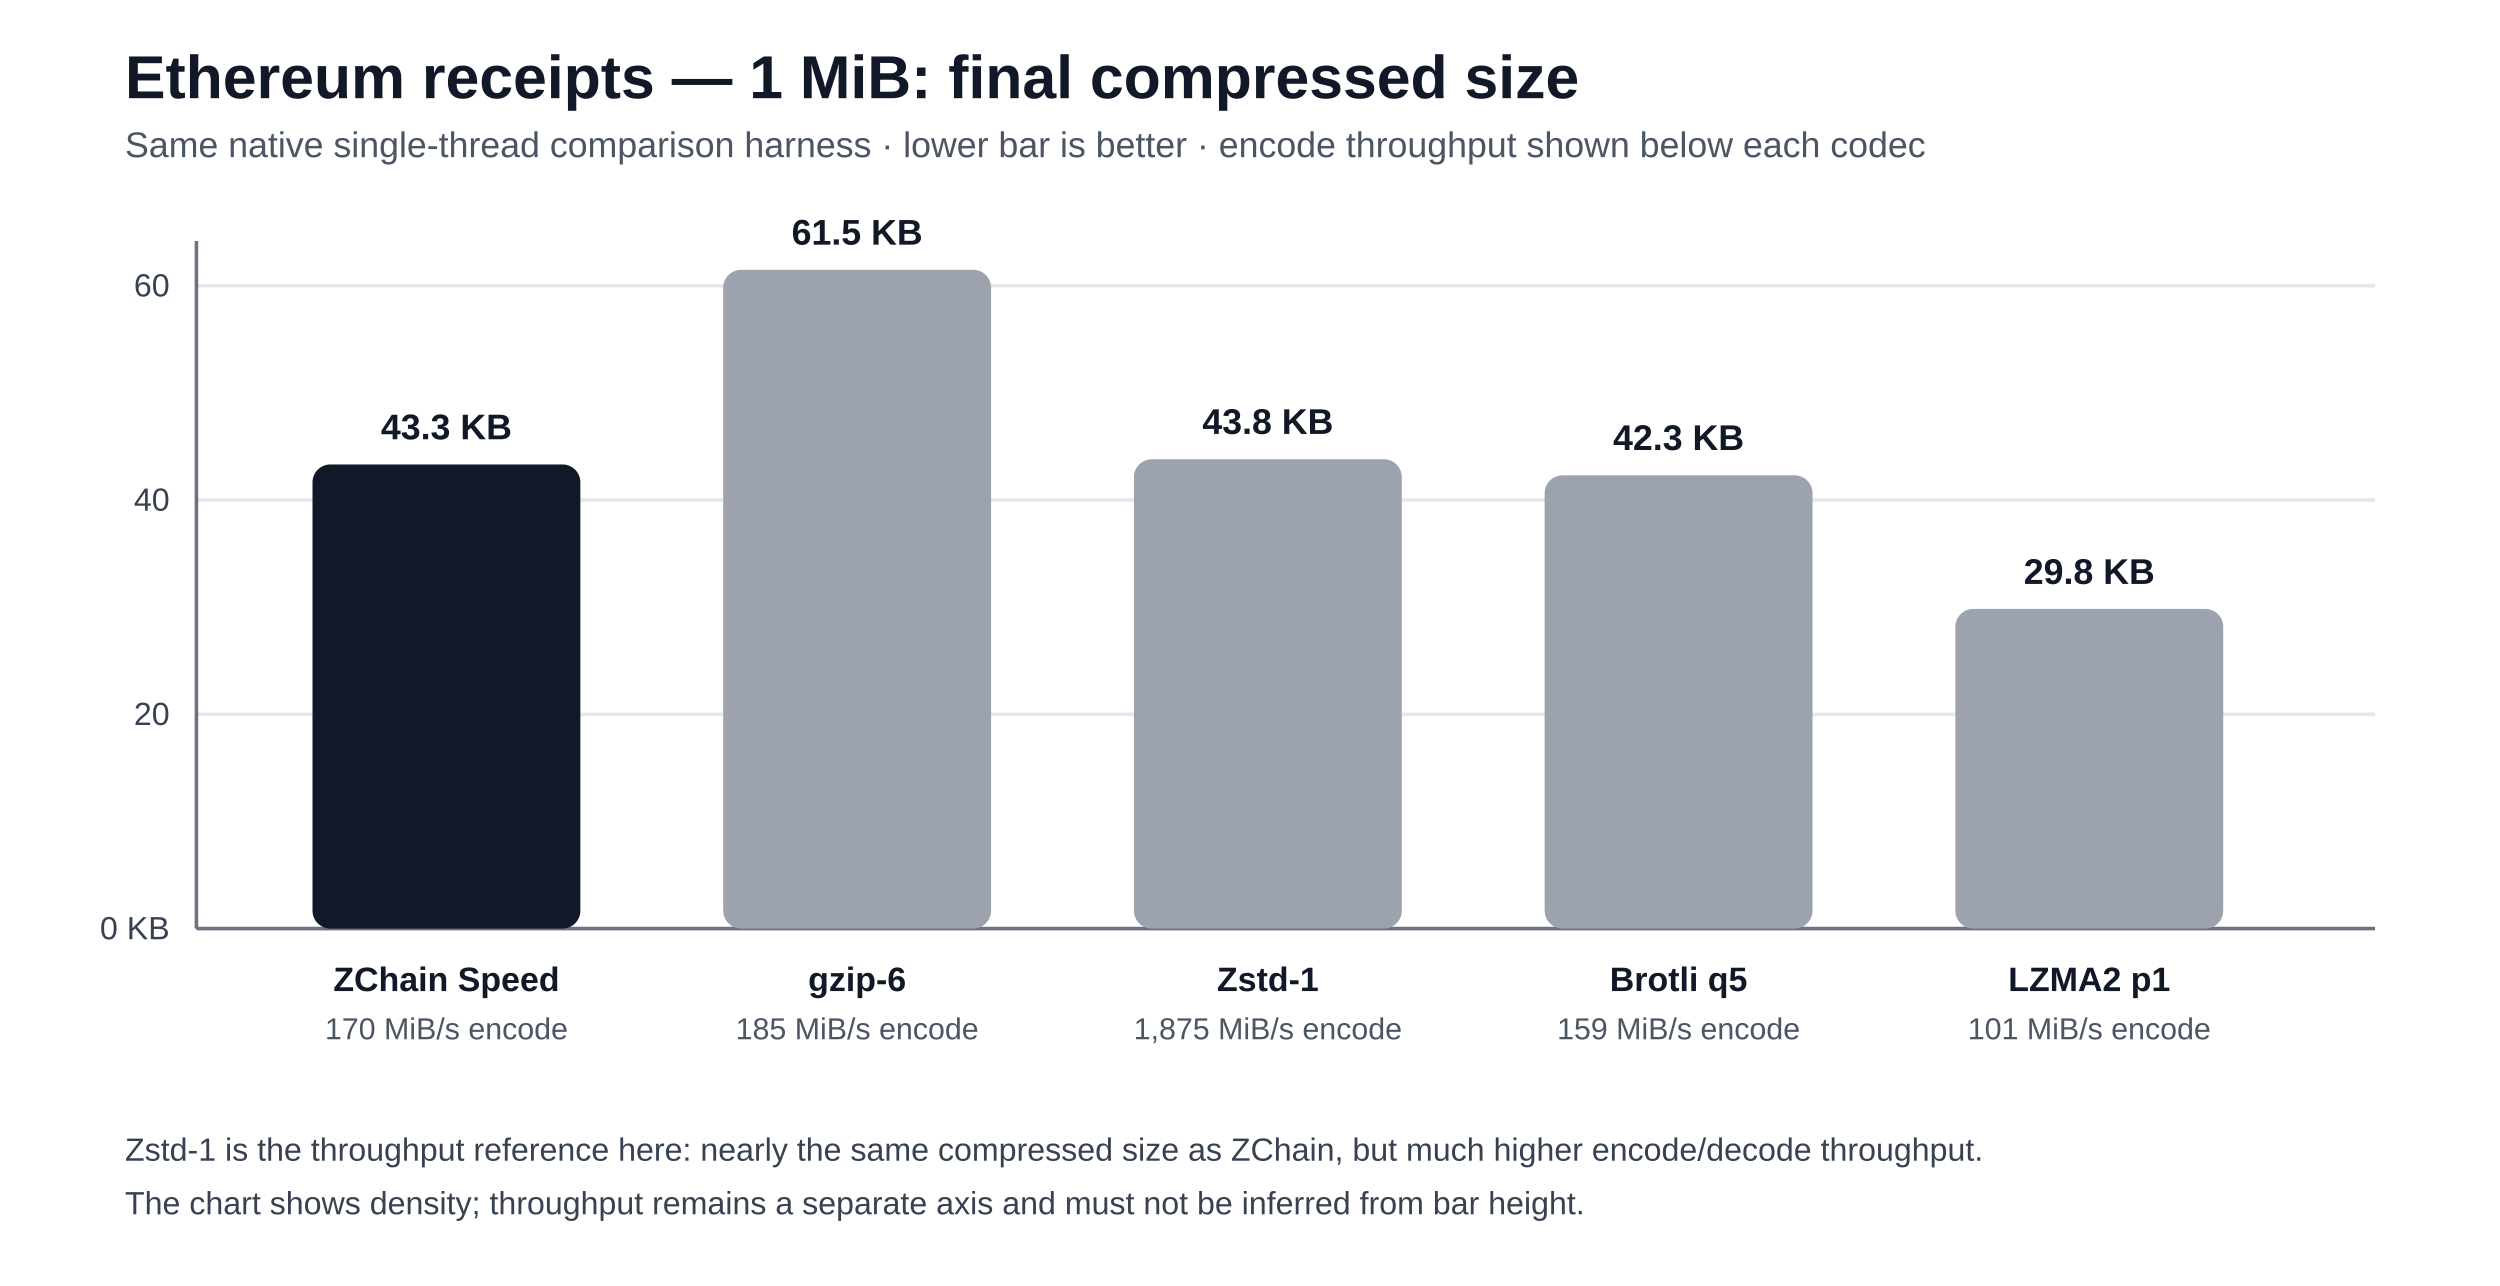
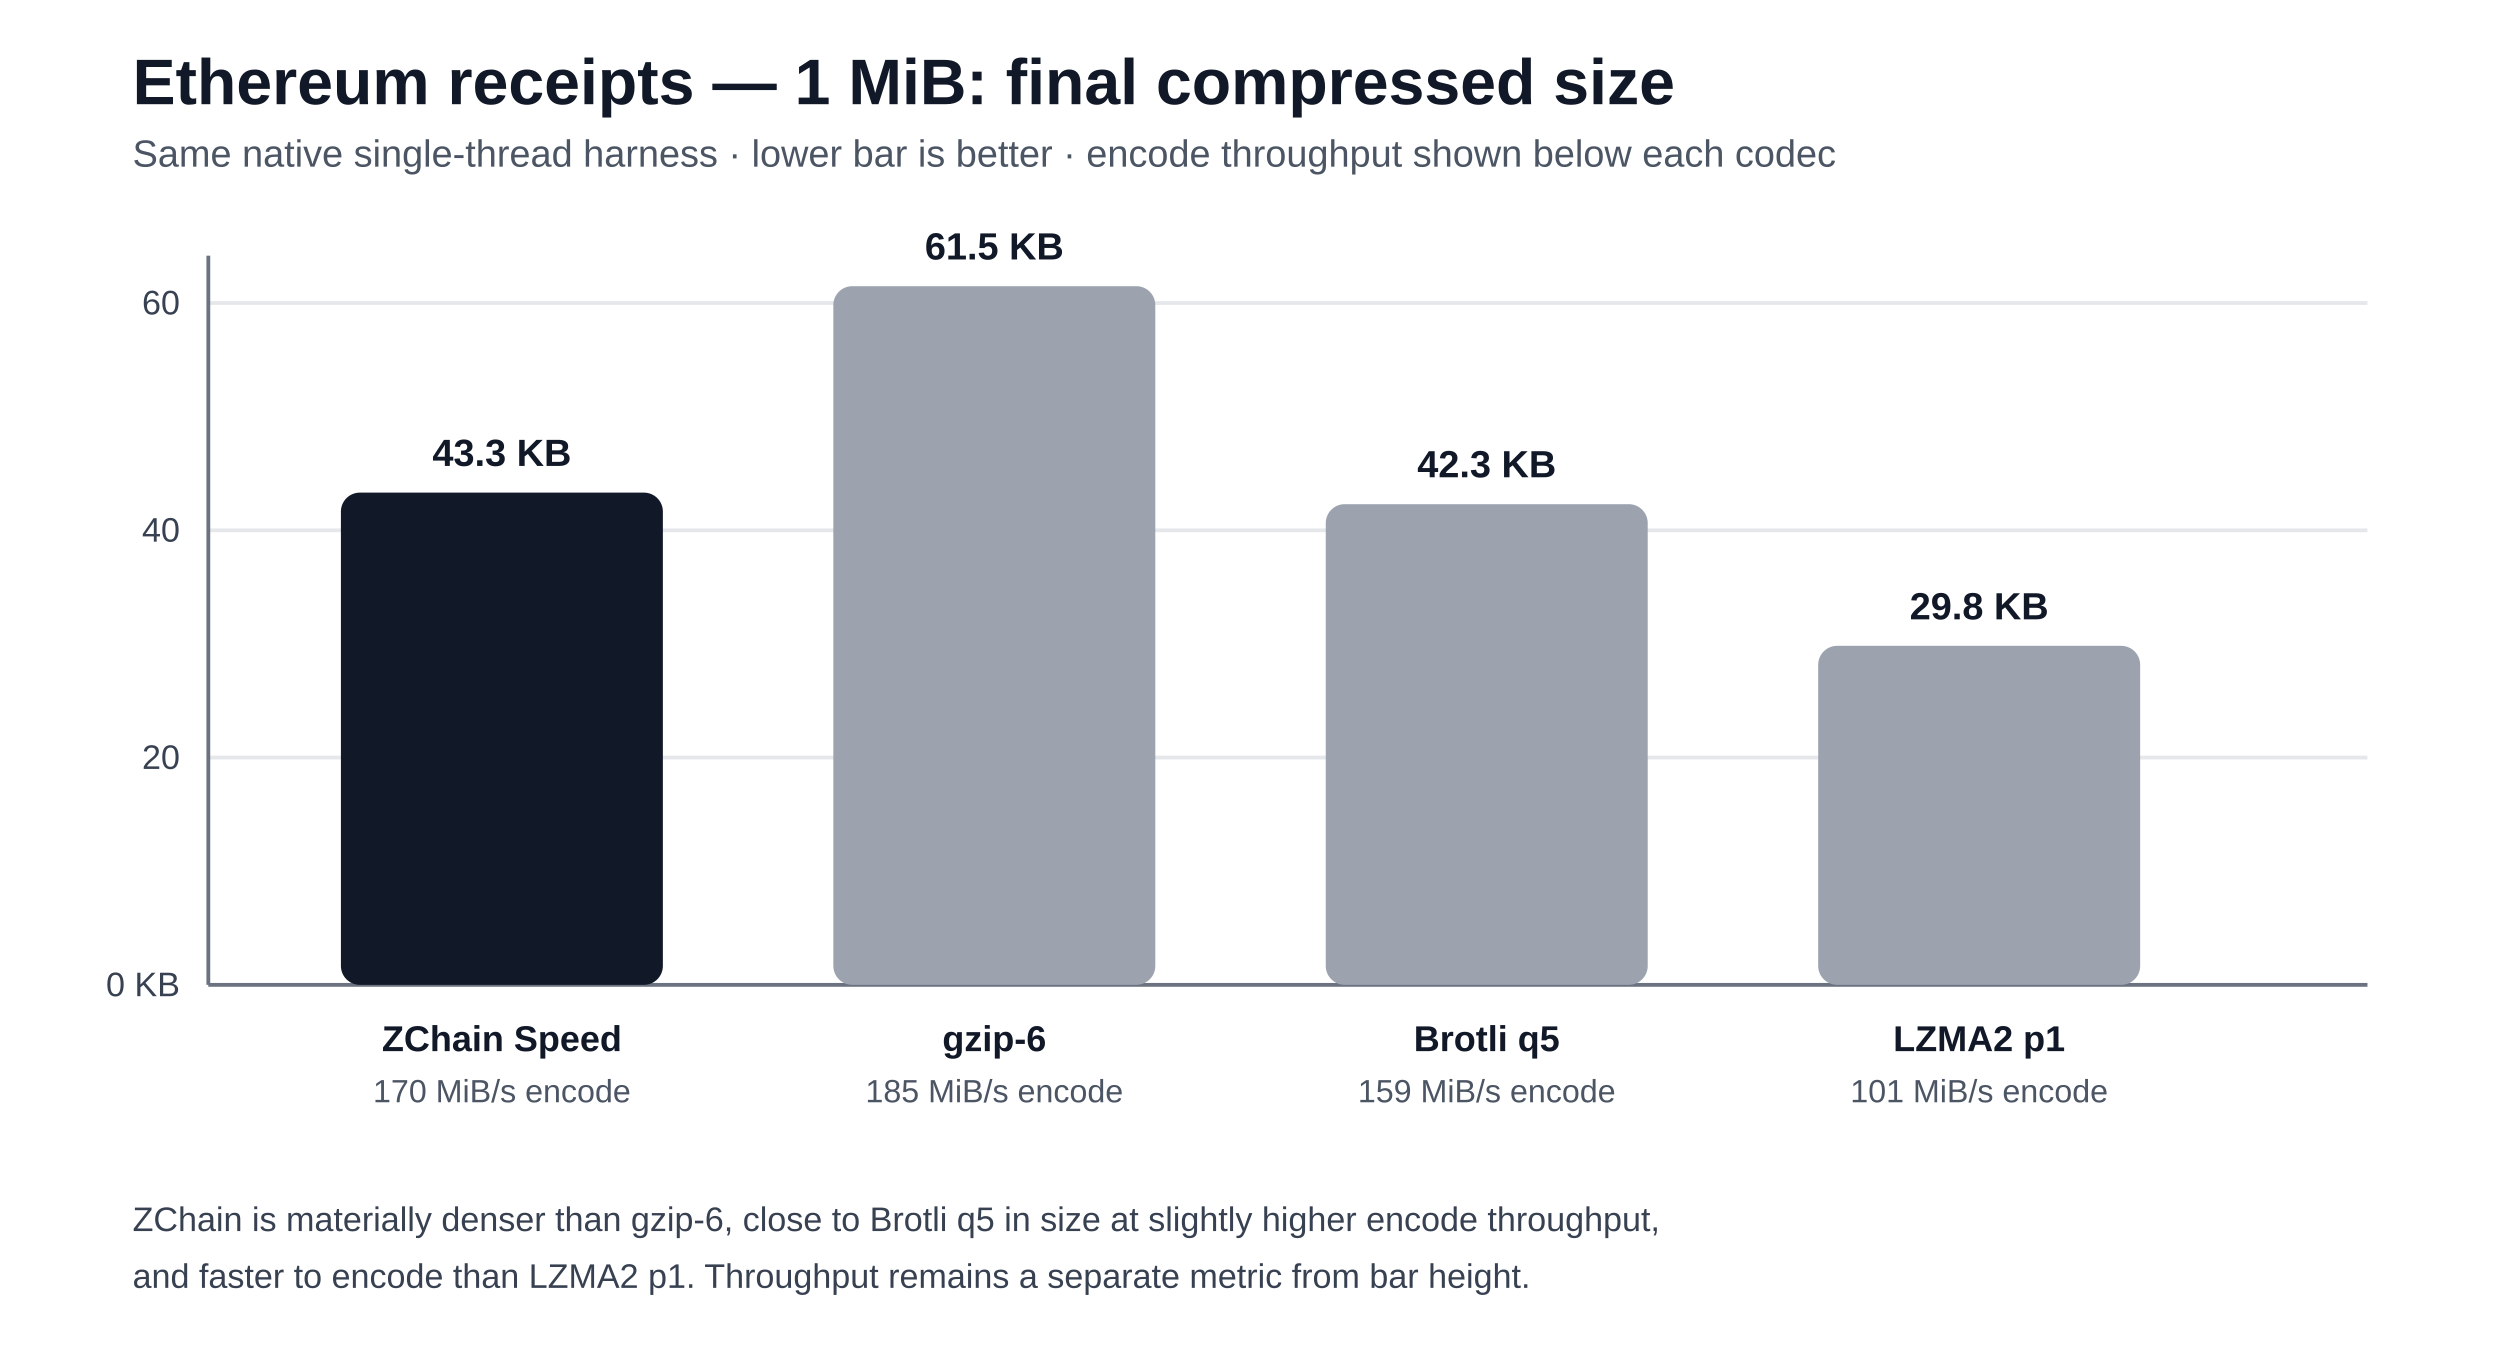
- <svg xmlns="http://www.w3.org/2000/svg" width="1400" height="720" viewBox="0 0 1400 720">
+ <svg xmlns="http://www.w3.org/2000/svg" width="1320" height="720" viewBox="0 0 1320 720">
  <style>
text{font-family:Arial,Helvetica,sans-serif;fill:#111827}
.title{font-size:34px;font-weight:700}
.sub{font-size:20px;fill:#4b5563}
.axisLabel{font-size:18px;fill:#374151}
.codec{font-size:19px;font-weight:700}
.value{font-size:20px;font-weight:700}
.speed{font-size:17px;fill:#4b5563}
.note{font-size:18px;fill:#374151}
.grid{stroke:#e5e7eb;stroke-width:2}
.axis{stroke:#6b7280;stroke-width:2}
.zchain{fill:#111827}
.other{fill:#9ca3af}
</style>
  <text class="title" x="70" y="55">Ethereum receipts — 1 MiB: final compressed size</text>
-   <text class="sub" x="70" y="88">Same native single-thread comparison harness · lower bar is better · encode throughput shown below each codec</text>
-   <line class="grid" x1="110" y1="520" x2="1330" y2="520" />
-   <line class="grid" x1="110" y1="400" x2="1330" y2="400" />
-   <line class="grid" x1="110" y1="280" x2="1330" y2="280" />
-   <line class="grid" x1="110" y1="160" x2="1330" y2="160" />
+   <text class="sub" x="70" y="88">Same native single-thread harness · lower bar is better · encode throughput shown below each codec</text>
+   <line class="grid" x1="110" y1="520" x2="1250" y2="520" />
+   <line class="grid" x1="110" y1="400" x2="1250" y2="400" />
+   <line class="grid" x1="110" y1="280" x2="1250" y2="280" />
+   <line class="grid" x1="110" y1="160" x2="1250" y2="160" />
  <line class="axis" x1="110" y1="135" x2="110" y2="520" />
-   <line class="axis" x1="110" y1="520" x2="1330" y2="520" />
+   <line class="axis" x1="110" y1="520" x2="1250" y2="520" />
  <text class="axisLabel" x="95" y="526" text-anchor="end">0 KB</text>
  <text class="axisLabel" x="95" y="406" text-anchor="end">20</text>
  <text class="axisLabel" x="95" y="286" text-anchor="end">40</text>
  <text class="axisLabel" x="95" y="166" text-anchor="end">60</text>
-   <rect class="zchain" x="175" y="260.1" width="150" height="259.9" rx="10" />
-   <text class="value" x="250" y="246" text-anchor="middle">43.3 KB</text>
-   <text class="codec" x="250" y="555" text-anchor="middle">ZChain Speed</text>
-   <text class="speed" x="250" y="582" text-anchor="middle">170 MiB/s encode</text>
-   <rect class="other" x="405" y="151.1" width="150" height="368.9" rx="10" />
-   <text class="value" x="480" y="137" text-anchor="middle">61.5 KB</text>
-   <text class="codec" x="480" y="555" text-anchor="middle">gzip-6</text>
-   <text class="speed" x="480" y="582" text-anchor="middle">185 MiB/s encode</text>
-   <rect class="other" x="635" y="257.2" width="150" height="262.8" rx="10" />
-   <text class="value" x="710" y="243" text-anchor="middle">43.8 KB</text>
-   <text class="codec" x="710" y="555" text-anchor="middle">Zstd-1</text>
-   <text class="speed" x="710" y="582" text-anchor="middle">1,875 MiB/s encode</text>
-   <rect class="other" x="865" y="266.2" width="150" height="253.8" rx="10" />
-   <text class="value" x="940" y="252" text-anchor="middle">42.3 KB</text>
-   <text class="codec" x="940" y="555" text-anchor="middle">Brotli q5</text>
-   <text class="speed" x="940" y="582" text-anchor="middle">159 MiB/s encode</text>
-   <rect class="other" x="1095" y="341.0" width="150" height="179.0" rx="10" />
-   <text class="value" x="1170" y="327" text-anchor="middle">29.8 KB</text>
-   <text class="codec" x="1170" y="555" text-anchor="middle">LZMA2 p1</text>
-   <text class="speed" x="1170" y="582" text-anchor="middle">101 MiB/s encode</text>
-   <text class="note" x="70" y="650">Zstd-1 is the throughput reference here: nearly the same compressed size as ZChain, but much higher encode/decode throughput.</text>
-   <text class="note" x="70" y="680">The chart shows density; throughput remains a separate axis and must not be inferred from bar height.</text>
+   <rect class="zchain" x="180" y="260.1" width="170" height="259.9" rx="10" />
+   <text class="value" x="265" y="246" text-anchor="middle">43.3 KB</text>
+   <text class="codec" x="265" y="555" text-anchor="middle">ZChain Speed</text>
+   <text class="speed" x="265" y="582" text-anchor="middle">170 MiB/s encode</text>
+   <rect class="other" x="440" y="151.1" width="170" height="368.9" rx="10" />
+   <text class="value" x="525" y="137" text-anchor="middle">61.5 KB</text>
+   <text class="codec" x="525" y="555" text-anchor="middle">gzip-6</text>
+   <text class="speed" x="525" y="582" text-anchor="middle">185 MiB/s encode</text>
+   <rect class="other" x="700" y="266.2" width="170" height="253.8" rx="10" />
+   <text class="value" x="785" y="252" text-anchor="middle">42.3 KB</text>
+   <text class="codec" x="785" y="555" text-anchor="middle">Brotli q5</text>
+   <text class="speed" x="785" y="582" text-anchor="middle">159 MiB/s encode</text>
+   <rect class="other" x="960" y="341.0" width="170" height="179.0" rx="10" />
+   <text class="value" x="1045" y="327" text-anchor="middle">29.8 KB</text>
+   <text class="codec" x="1045" y="555" text-anchor="middle">LZMA2 p1</text>
+   <text class="speed" x="1045" y="582" text-anchor="middle">101 MiB/s encode</text>
+   <text class="note" x="70" y="650">ZChain is materially denser than gzip-6, close to Brotli q5 in size at slightly higher encode throughput,</text>
+   <text class="note" x="70" y="680">and faster to encode than LZMA2 p1. Throughput remains a separate metric from bar height.</text>
</svg>
